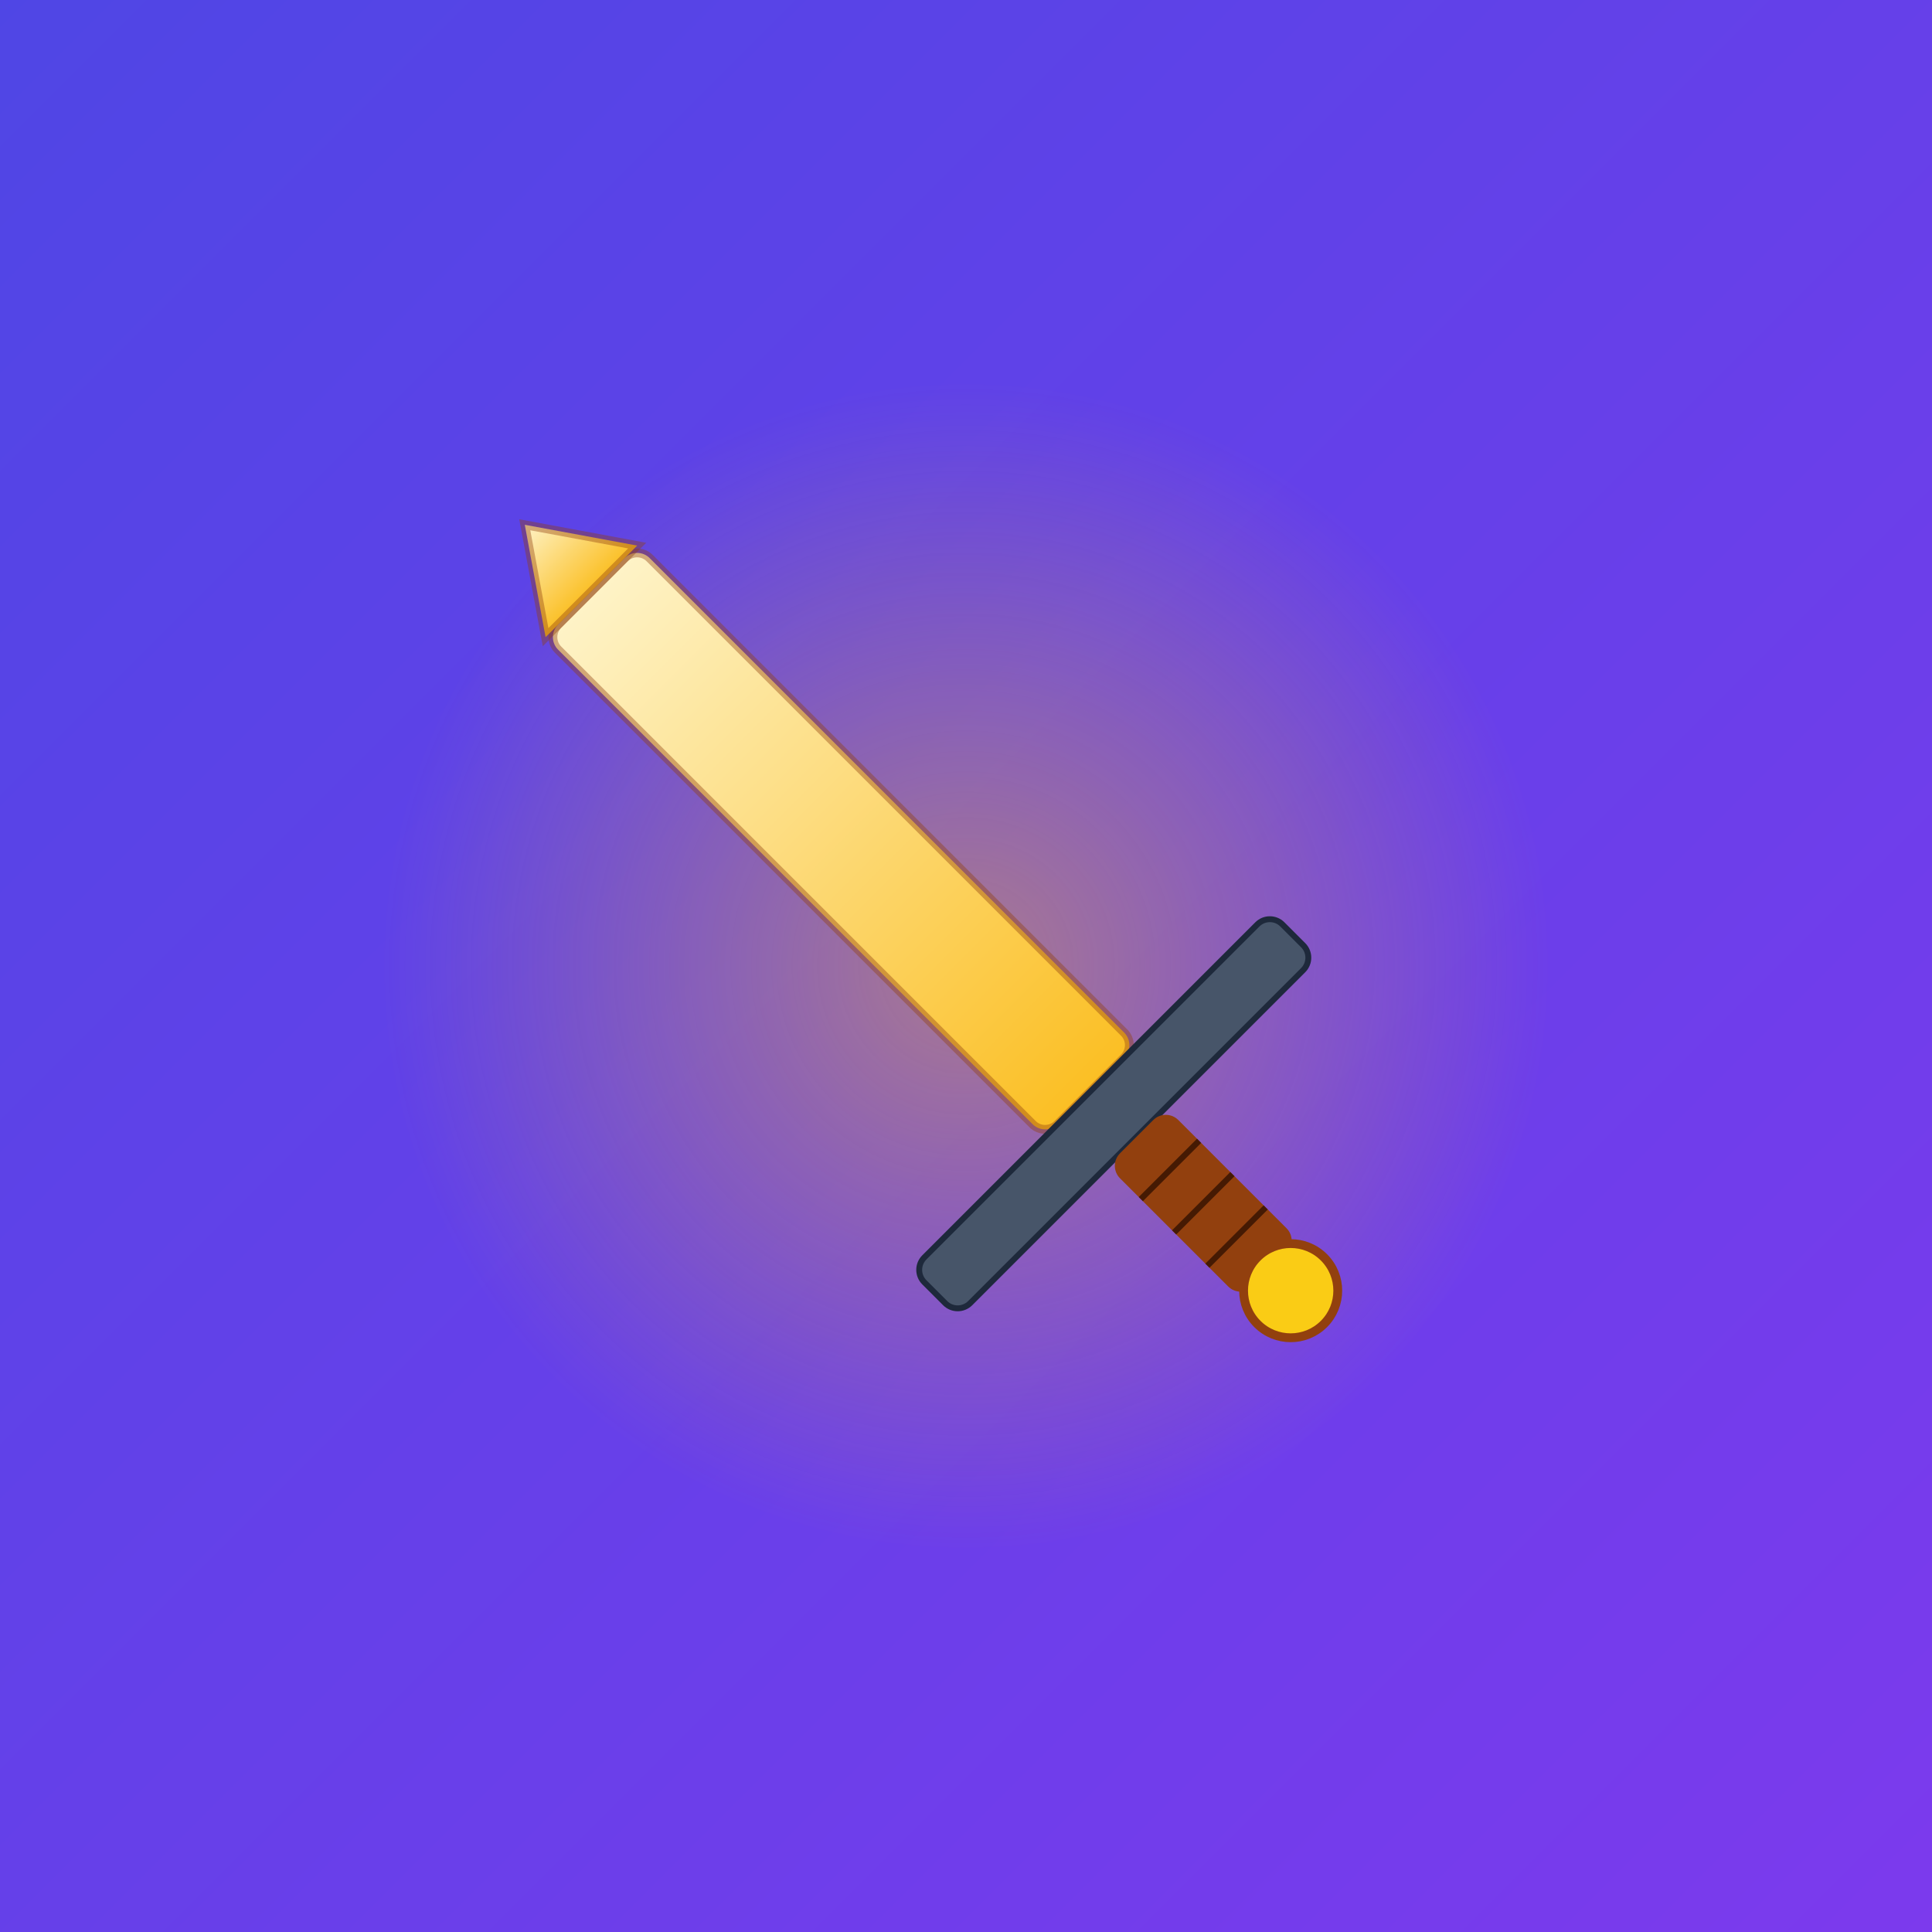
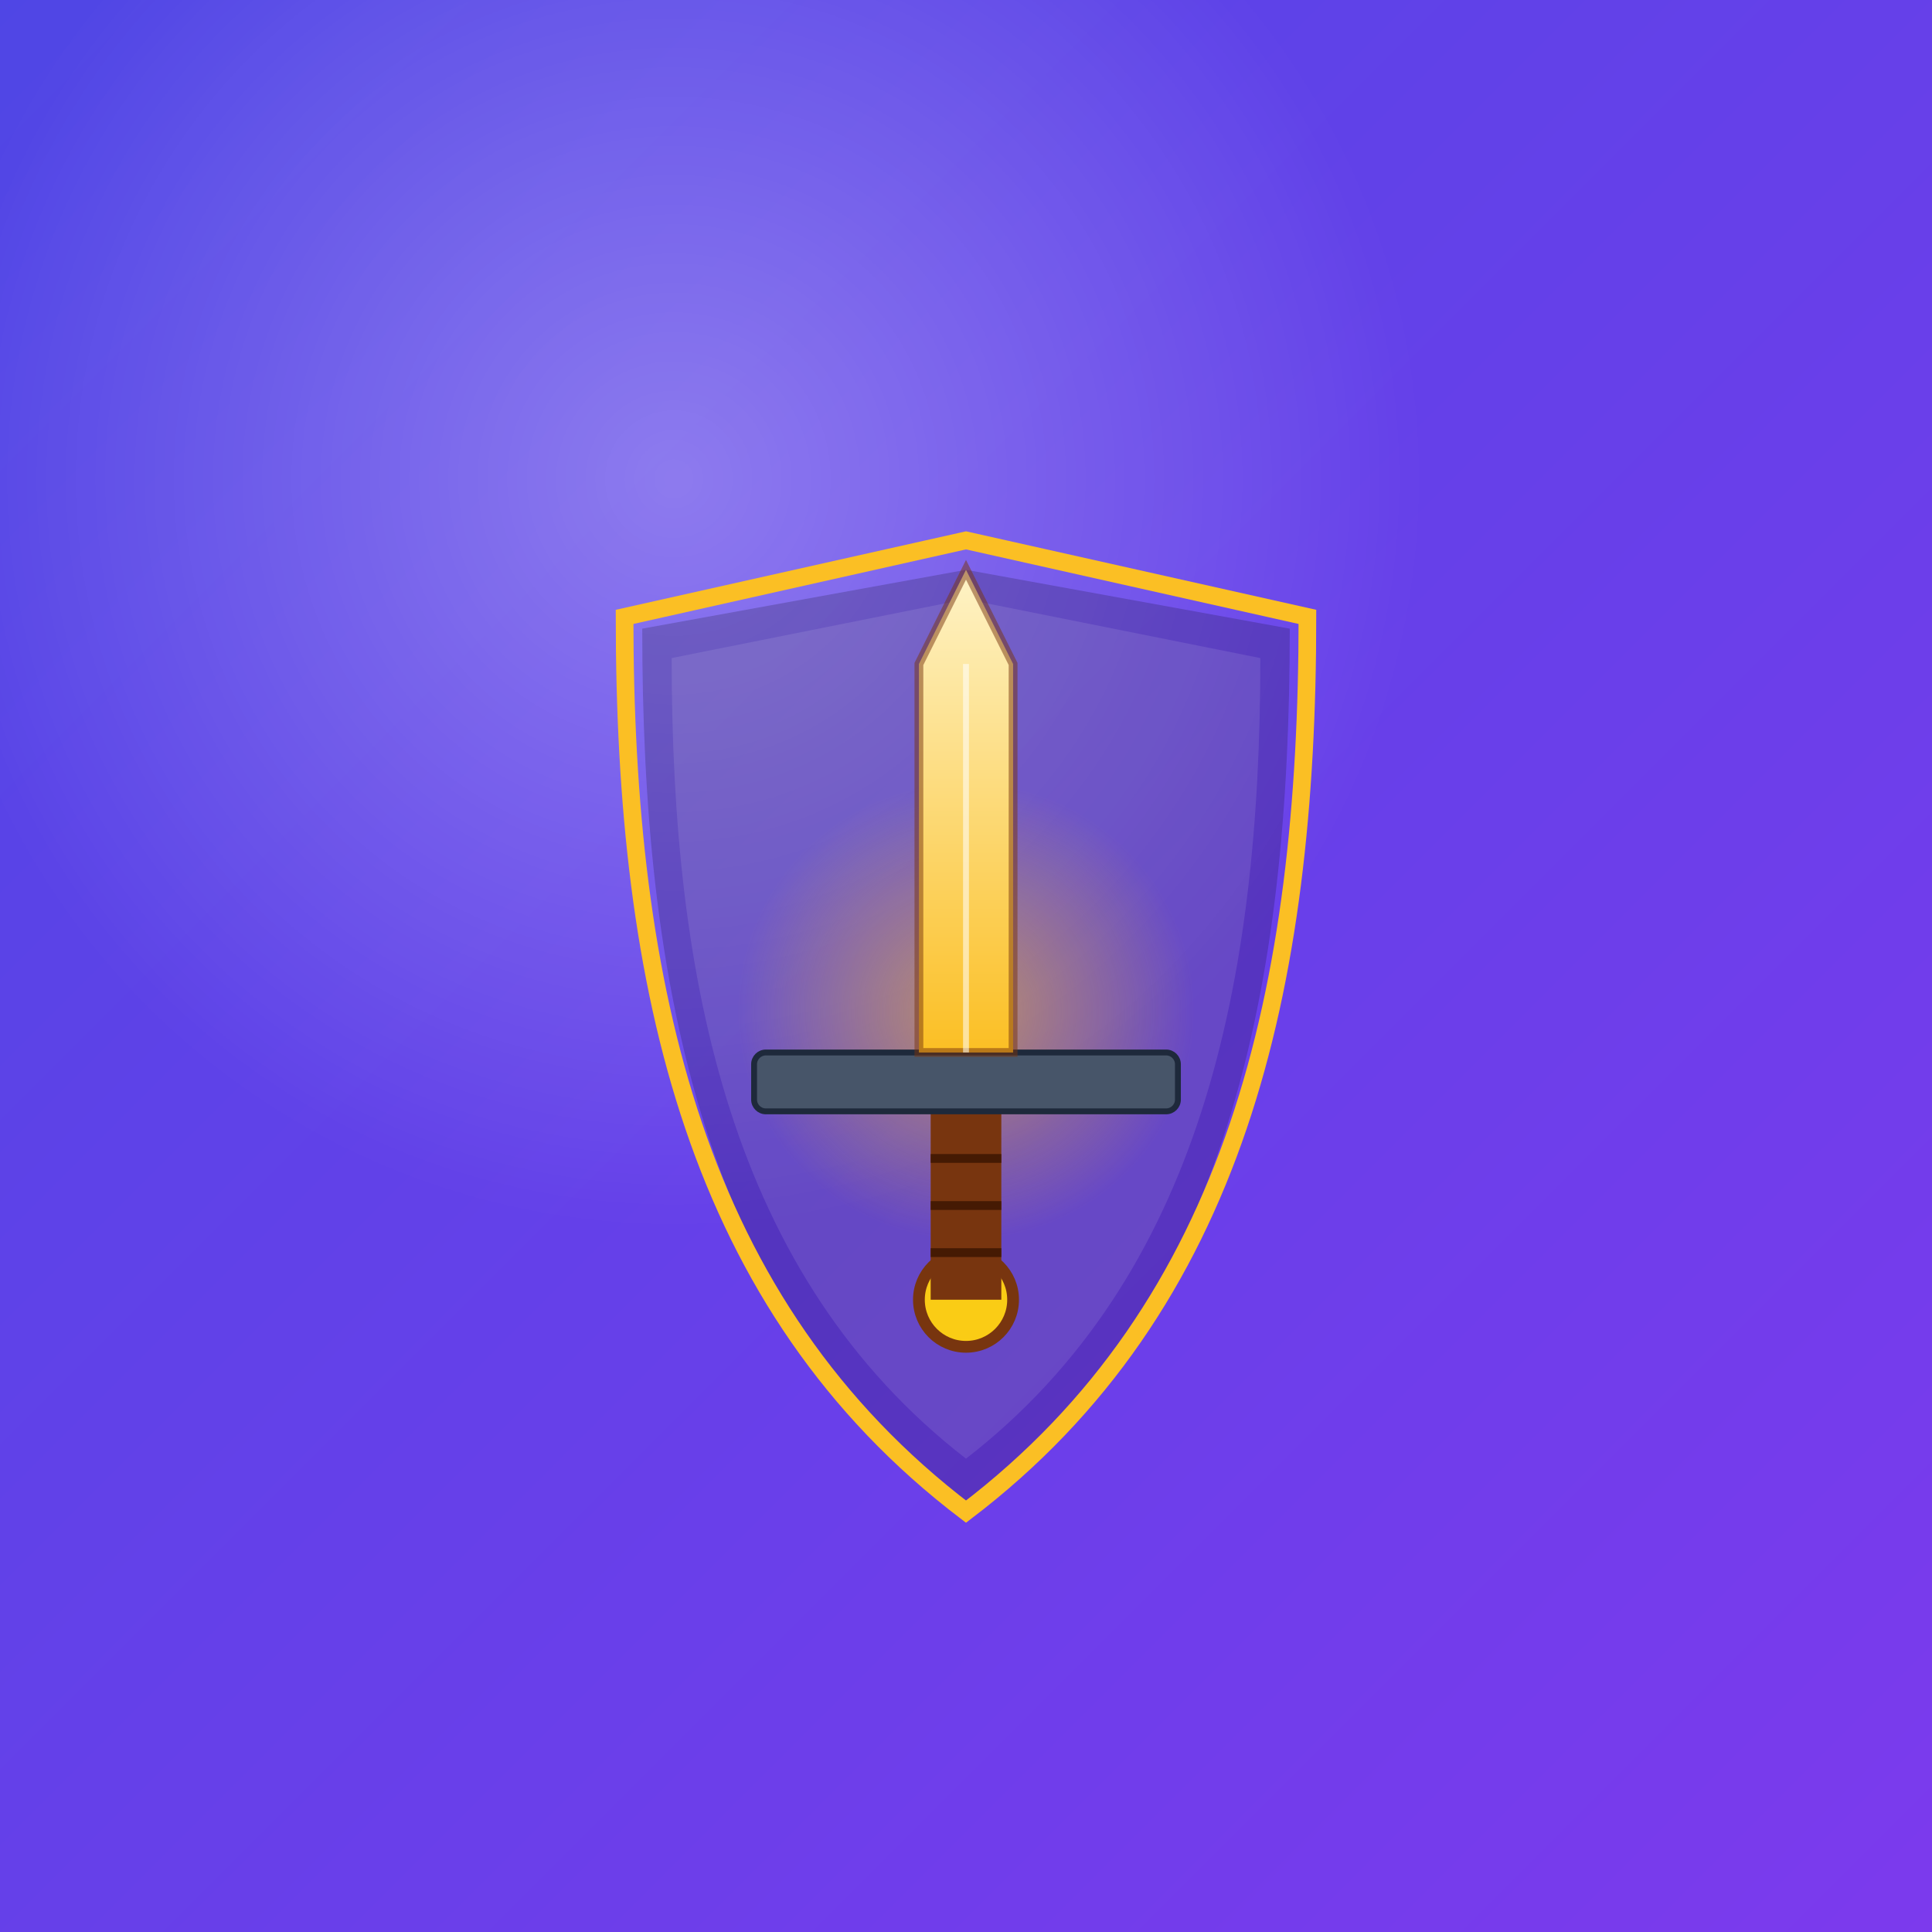
<svg xmlns="http://www.w3.org/2000/svg" viewBox="0 0 512 512" role="img" aria-label="FitQuest">
  <defs>
    <linearGradient id="bg" x1="0" y1="0" x2="1" y2="1">
      <stop offset="0%" stop-color="#4f46e5" />
      <stop offset="100%" stop-color="#7c3aed" />
    </linearGradient>
+     <radialGradient id="sheen" cx="0.35" cy="0.25" r="0.7">
+       <stop offset="0%" stop-color="rgba(255,255,255,0.30)" />
+       <stop offset="55%" stop-color="rgba(255,255,255,0)" />
+     </radialGradient>
    <linearGradient id="blade" x1="0" y1="0" x2="0" y2="1">
      <stop offset="0%" stop-color="#fef3c7" />
      <stop offset="100%" stop-color="#fbbf24" />
    </linearGradient>
-     <radialGradient id="glow" cx="0.5" cy="0.5" r="0.5">
-       <stop offset="0%" stop-color="#fbbf24" stop-opacity="0.45" />
-       <stop offset="60%" stop-color="#fbbf24" stop-opacity="0" />
+     <radialGradient id="bladeGlow" cx="0.5" cy="0.5" r="0.5">
+       <stop offset="0%" stop-color="rgba(251, 191, 36, 0.55)" />
+       <stop offset="65%" stop-color="rgba(251, 191, 36, 0)" />
    </radialGradient>
  </defs>
  <rect width="512" height="512" fill="url(#bg)" />
-   <rect width="512" height="512" fill="url(#glow)" />
-   <g transform="translate(256 256) scale(0.78) rotate(-45)">
-     <rect x="-22" y="-180" width="44" height="240" rx="6" fill="url(#blade)" />
-     <rect x="-22" y="-180" width="44" height="240" rx="6" fill="none" stroke="#92400e" stroke-width="3" stroke-opacity="0.4" />
-     <polygon points="-22,-180 22,-180 0,-212" fill="url(#blade)" stroke="#92400e" stroke-width="3" stroke-opacity="0.4" />
-     <rect x="-86" y="60" width="172" height="22" rx="6" fill="#475569" />
-     <rect x="-86" y="60" width="172" height="22" rx="6" fill="none" stroke="#1e293b" stroke-width="2" />
-     <rect x="-14" y="82" width="28" height="64" rx="6" fill="#92400e" />
-     <line x1="-14" y1="98" x2="14" y2="98" stroke="#451a03" stroke-width="2" />
-     <line x1="-14" y1="114" x2="14" y2="114" stroke="#451a03" stroke-width="2" />
-     <line x1="-14" y1="130" x2="14" y2="130" stroke="#451a03" stroke-width="2" />
-     <circle cx="0" cy="156" r="16" fill="#facc15" stroke="#92400e" stroke-width="3" />
+   <rect width="512" height="512" fill="url(#sheen)" />
+   <g transform="translate(256 268) scale(0.78)">
+     <path d="M 0 -150 L 110 -130 C 110 -10, 90 100, 0 170 C -90 100, -110 -10, -110 -130 Z" fill="rgba(0,0,0,0.18)" />
+     <path d="M 0 -160 L 116 -134 C 116 -8, 92 100, 0 170 C -92 100, -116 -8, -116 -134 Z" fill="none" stroke="#fbbf24" stroke-width="6" />
+     <path d="M 0 -140 L 100 -120 C 100 -10, 80 90, 0 152 C -80 90, -100 -10, -100 -120 Z" fill="rgba(255,255,255,0.10)" />
+     <circle cx="0" cy="0" r="120" fill="url(#bladeGlow)" />
+     <g>
+       <circle cx="0" cy="98" r="16" fill="#facc15" stroke="#78350f" stroke-width="4" />
+       <rect x="-12" y="34" width="24" height="64" fill="#78350f" />
+       <line x1="-12" y1="50" x2="12" y2="50" stroke="#451a03" stroke-width="3" />
+       <line x1="-12" y1="66" x2="12" y2="66" stroke="#451a03" stroke-width="3" />
+       <line x1="-12" y1="82" x2="12" y2="82" stroke="#451a03" stroke-width="3" />
+       <rect x="-72" y="14" width="144" height="20" rx="4" fill="#475569" />
+       <rect x="-72" y="14" width="144" height="20" rx="4" fill="none" stroke="#1e293b" stroke-width="2" />
+       <path d="M -16 14 L -16 -118 L 0 -150 L 16 -118 L 16 14 Z" fill="url(#blade)" />
+       <path d="M -16 14 L -16 -118 L 0 -150 L 16 -118 L 16 14 Z" fill="none" stroke="#78350f" stroke-width="3" stroke-opacity="0.5" />
+       <line x1="0" y1="-118" x2="0" y2="14" stroke="rgba(255,255,255,0.55)" stroke-width="2" />
+     </g>
  </g>
</svg>
